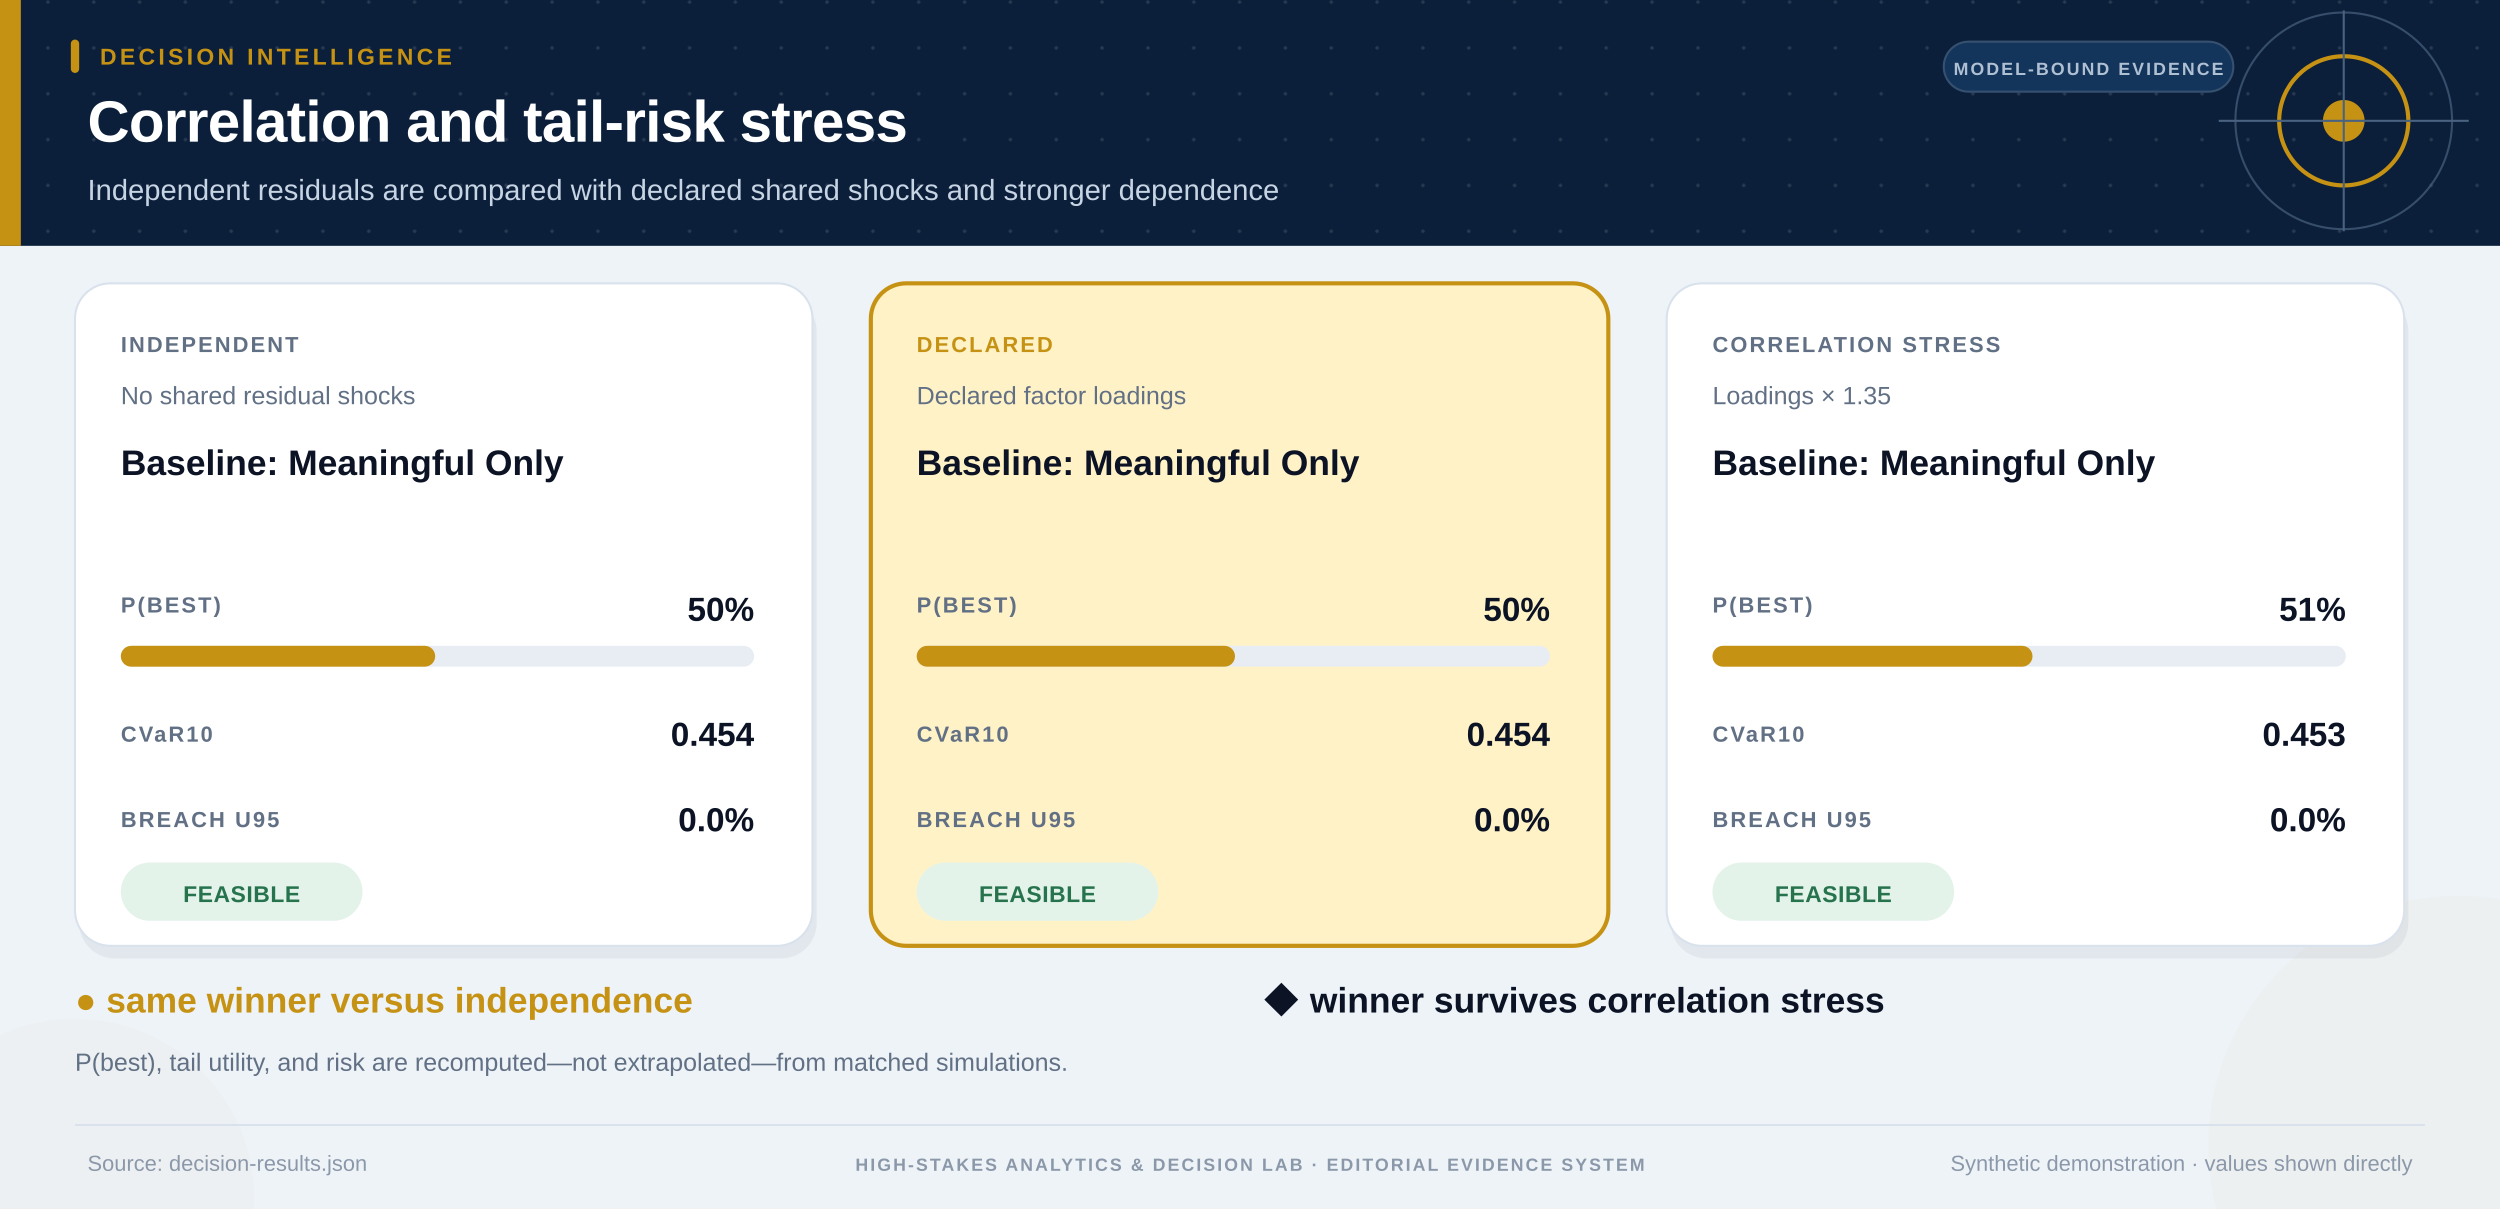
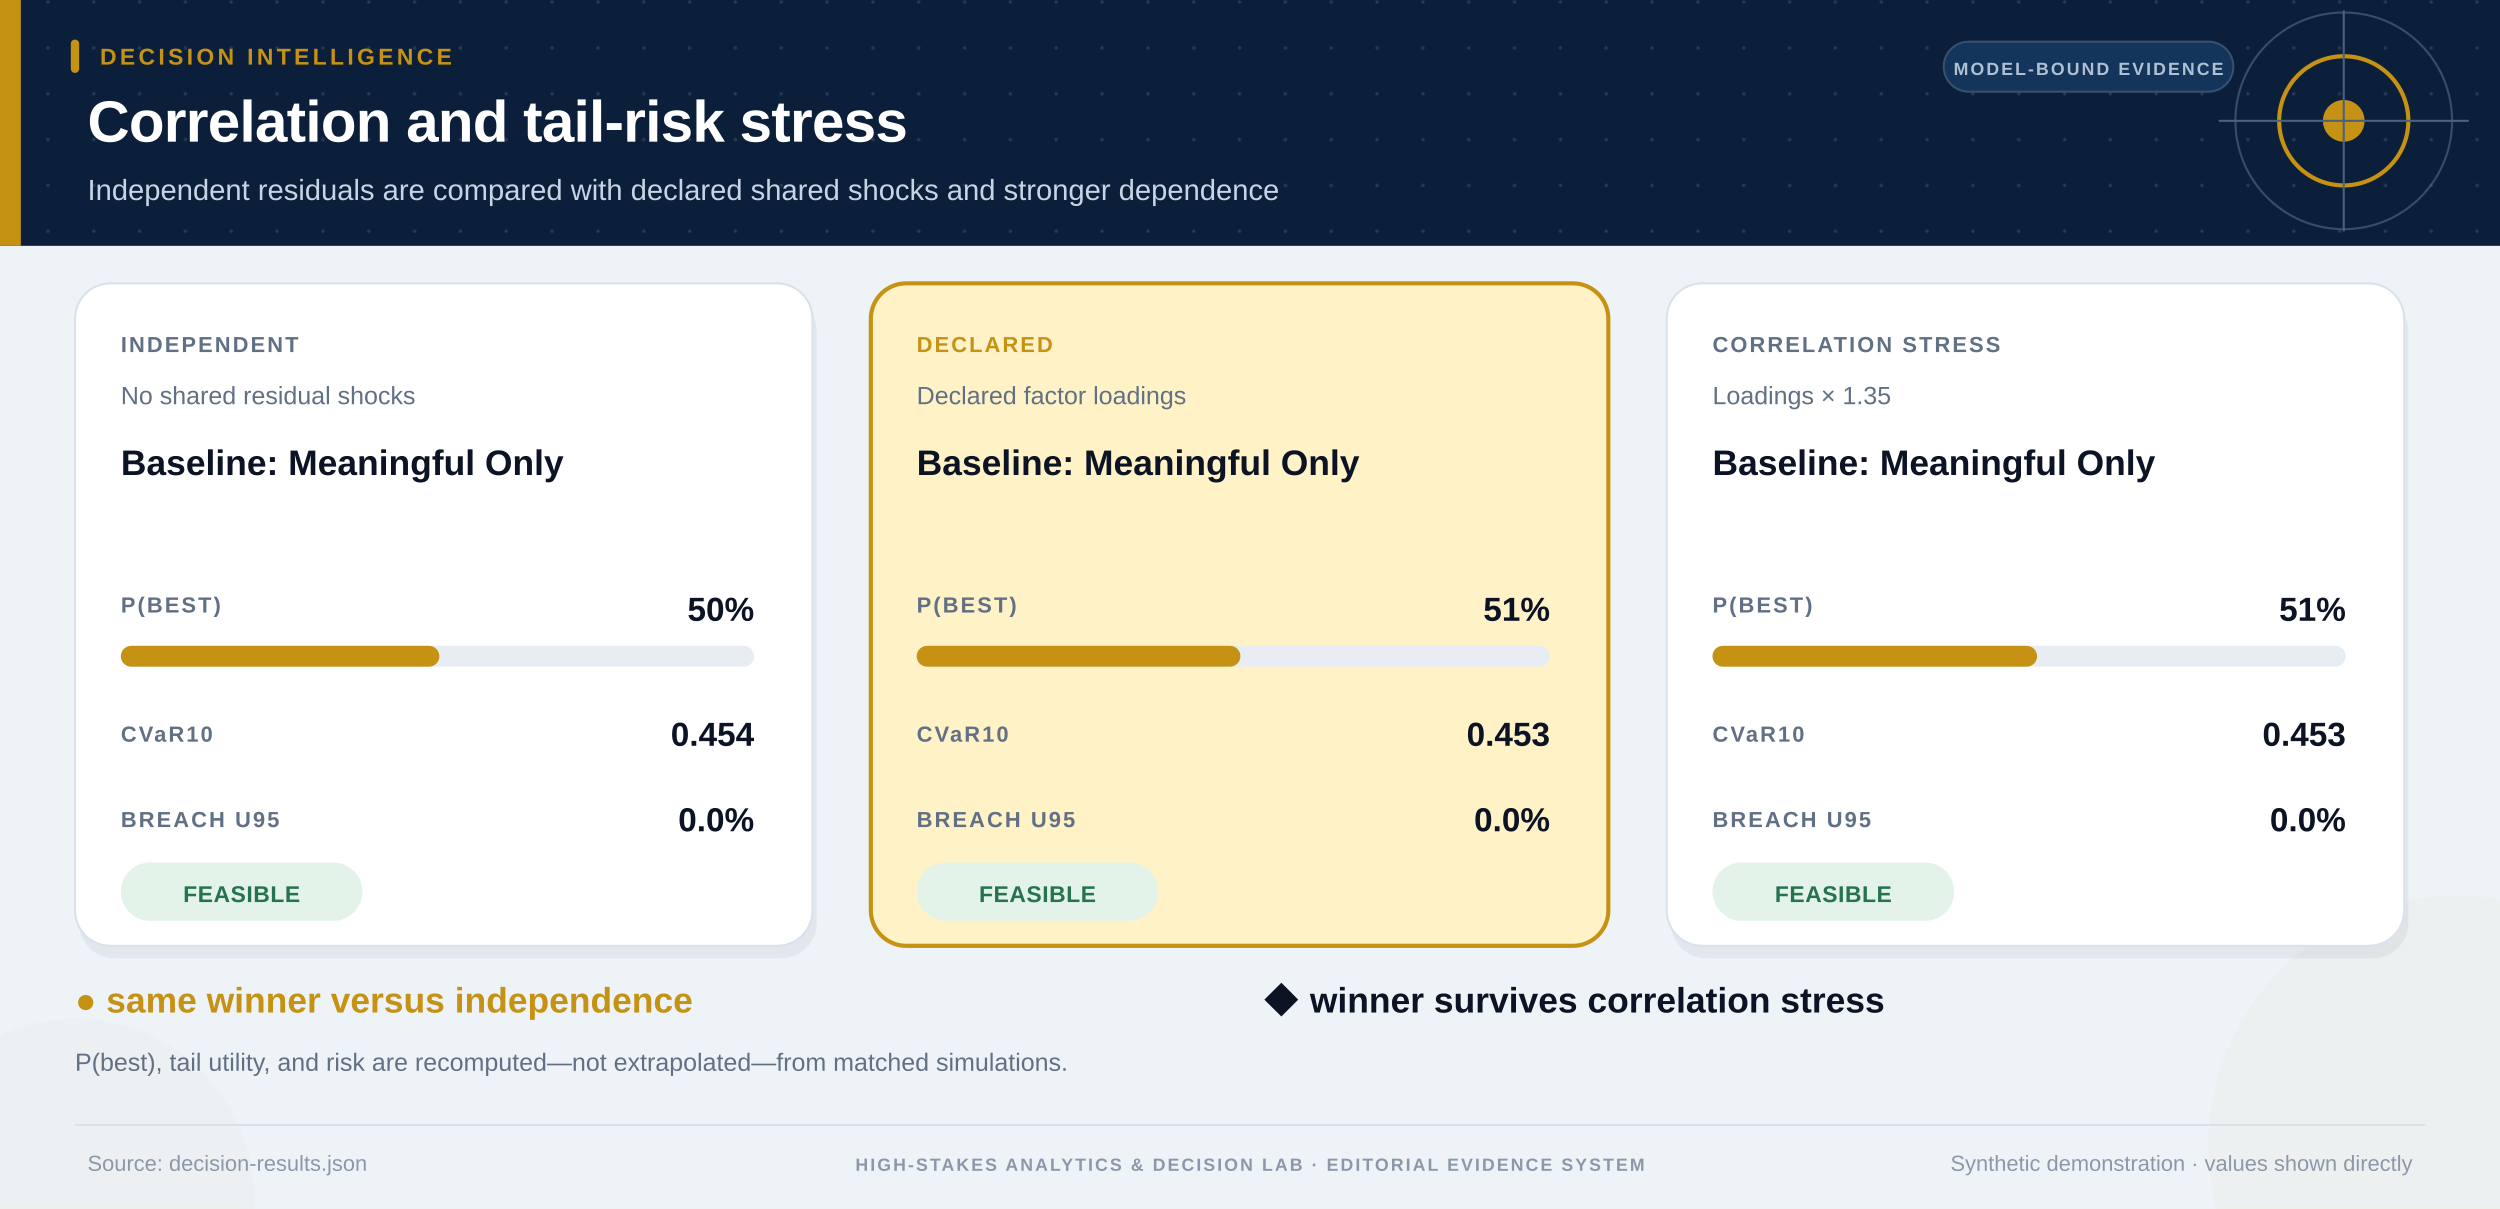
<svg xmlns="http://www.w3.org/2000/svg" width="1200" height="580" viewBox="0 0 1200 580" role="img" aria-labelledby="title desc">
  <defs>
    <pattern id="headerGrid" width="22" height="22" patternUnits="userSpaceOnUse">
      <circle cx="1" cy="1" r=".85" fill="#FFFFFF" opacity=".12" />
    </pattern>
  </defs>
  <style>
  text { font-family: -apple-system, BlinkMacSystemFont, "Segoe UI", Arial, sans-serif; }
  .kicker { font-size: 11px; font-weight: 800; letter-spacing: 1.6px; }
  .title { font-size: 28px; font-weight: 780; letter-spacing: -0.35px; }
  .subtitle { font-size: 14px; }
  .section { fill: #0B1324; font-size: 17px; font-weight: 720; }
  .label { fill: #263449; font-size: 14px; }
  .small { fill: #617084; font-size: 12px; }
  .eyebrow { fill: #617084; font-size: 10.5px; font-weight: 800; letter-spacing: 1px; }
  .value { fill: #0B1324; font-size: 16px; font-weight: 750; font-variant-numeric: tabular-nums; }
  .big { fill: #0B1324; font-size: 30px; font-weight: 800; font-variant-numeric: tabular-nums; }
  .display { fill: #0B1324; font-size: 38px; font-weight: 820; font-variant-numeric: tabular-nums; }
  .mono { fill: #263449; font-size: 12.5px; font-family: ui-monospace, SFMono-Regular, Menlo, Consolas, monospace; font-variant-numeric: tabular-nums; }
  .pill { font-size: 11px; font-weight: 760; letter-spacing: .25px; }
  .footnote { fill: #8B98A9; font-size: 10.5px; }
  .micro { fill: #8B98A9; font-size: 8.5px; font-weight: 800; letter-spacing: 1px; }
</style>
  <rect width="1200" height="580" fill="#EEF3F8" />
  <circle cx="1180" cy="550" r="120" fill="#C69214" opacity=".035" />
  <circle cx="36" cy="575" r="86" fill="#C69214" opacity=".025" />
  <rect width="1200" height="118" fill="#0B1F3A" />
  <rect width="1200" height="118" fill="url(#headerGrid)" />
  <rect width="10" height="118" fill="#C69214" />
  <rect x="34" y="19" width="4" height="16" rx="2" fill="#C69214" />
  <text x="48.0" y="31.0" class="kicker" text-anchor="start" style="fill:#C69214">DECISION INTELLIGENCE</text>
  <text x="42.0" y="68.0" class="title" text-anchor="start" style="fill:#FFFFFF">Correlation and tail-risk stress</text>
  <text x="42.0" y="96.0" class="subtitle" text-anchor="start" style="fill:#C7D4E4">Independent residuals are compared with declared shared shocks and stronger dependence</text>
  <rect x="933" y="20" width="139" height="24" rx="12" fill="#13345B" stroke="#36516F" />
  <text x="1002.5" y="36.0" class="micro" text-anchor="middle" style="fill:#AFC0D3">MODEL-BOUND EVIDENCE</text>
  <circle cx="1125" cy="58" r="31" fill="none" stroke="#C69214" stroke-width="2" />
  <circle cx="1125" cy="58" r="10" fill="#C69214" />
  <circle cx="1125" cy="58" r="52" fill="none" stroke="#49627F" stroke-width="1" opacity=".7" />
  <line x1="1065" y1="58" x2="1185" y2="58" stroke="#49627F" stroke-width="1" />
  <line x1="1125" y1="5" x2="1125" y2="111" stroke="#49627F" stroke-width="1" />
  <rect x="38.0" y="142.0" width="354.0" height="318.0" rx="17" fill="#07152A" opacity=".055" />
  <rect x="36.0" y="136.0" width="354.0" height="318.0" rx="17" fill="#FFFFFF" stroke="#D9E2EC" stroke-width="1" />
  <text x="58.0" y="169.0" class="eyebrow" text-anchor="start">INDEPENDENT</text>
  <text x="58.0" y="194.0" class="small" text-anchor="start">No shared residual shocks</text>
  <text x="58.0" y="228.0" class="section" text-anchor="start">Baseline: Meaningful Only</text>
  <text x="58.0" y="294.0" class="eyebrow" text-anchor="start">P(BEST)</text>
  <text x="362.0" y="298.0" class="value" text-anchor="end">50%</text>
  <rect x="58.0" y="310.0" width="304.0" height="10.0" rx="5.0" fill="#E8EDF3" />
-   <rect x="58.0" y="310.0" width="150.9" height="10.0" rx="5.0" fill="#C69214" />
+   <rect x="58.0" y="310.0" width="152.9" height="10.0" rx="5.0" fill="#C69214" />
  <text x="58.0" y="356.0" class="eyebrow" text-anchor="start">CVaR10</text>
  <text x="362.0" y="358.0" class="value" text-anchor="end">0.454</text>
  <text x="58.0" y="397.0" class="eyebrow" text-anchor="start">BREACH U95</text>
  <text x="362.0" y="399.0" class="value" text-anchor="end">0.0%</text>
  <rect x="58.0" y="414.0" width="116.0" height="28.0" rx="14" fill="#E3F3EA" stroke="none" stroke-width="1" />
  <text x="116.0" y="433.0" class="pill" text-anchor="middle" style="fill:#26734D">FEASIBLE</text>
  <rect x="418.0" y="136.0" width="354.0" height="318.0" rx="17" fill="#FFF2C7" stroke="#C69214" stroke-width="2" />
  <text x="440.0" y="169.0" class="eyebrow" text-anchor="start" style="fill:#C69214">DECLARED</text>
  <text x="440.0" y="194.0" class="small" text-anchor="start">Declared factor loadings</text>
  <text x="440.0" y="228.0" class="section" text-anchor="start">Baseline: Meaningful Only</text>
  <text x="440.0" y="294.0" class="eyebrow" text-anchor="start">P(BEST)</text>
-   <text x="744.0" y="298.0" class="value" text-anchor="end">50%</text>
+   <text x="744.0" y="298.0" class="value" text-anchor="end">51%</text>
  <rect x="440.0" y="310.0" width="304.0" height="10.0" rx="5.0" fill="#E8EDF3" />
-   <rect x="440.0" y="310.0" width="152.8" height="10.0" rx="5.0" fill="#C69214" />
+   <rect x="440.0" y="310.0" width="155.4" height="10.0" rx="5.0" fill="#C69214" />
  <text x="440.0" y="356.0" class="eyebrow" text-anchor="start">CVaR10</text>
-   <text x="744.0" y="358.0" class="value" text-anchor="end">0.454</text>
+   <text x="744.0" y="358.0" class="value" text-anchor="end">0.453</text>
  <text x="440.0" y="397.0" class="eyebrow" text-anchor="start">BREACH U95</text>
  <text x="744.0" y="399.0" class="value" text-anchor="end">0.0%</text>
  <rect x="440.0" y="414.0" width="116.0" height="28.0" rx="14" fill="#E3F3EA" stroke="none" stroke-width="1" />
  <text x="498.0" y="433.0" class="pill" text-anchor="middle" style="fill:#26734D">FEASIBLE</text>
  <rect x="802.0" y="142.0" width="354.0" height="318.0" rx="17" fill="#07152A" opacity=".055" />
  <rect x="800.0" y="136.0" width="354.0" height="318.0" rx="17" fill="#FFFFFF" stroke="#D9E2EC" stroke-width="1" />
  <text x="822.0" y="169.0" class="eyebrow" text-anchor="start">CORRELATION STRESS</text>
  <text x="822.0" y="194.0" class="small" text-anchor="start">Loadings × 1.35</text>
  <text x="822.0" y="228.0" class="section" text-anchor="start">Baseline: Meaningful Only</text>
  <text x="822.0" y="294.0" class="eyebrow" text-anchor="start">P(BEST)</text>
  <text x="1126.0" y="298.0" class="value" text-anchor="end">51%</text>
  <rect x="822.0" y="310.0" width="304.0" height="10.0" rx="5.0" fill="#E8EDF3" />
-   <rect x="822.0" y="310.0" width="153.6" height="10.0" rx="5.0" fill="#C69214" />
+   <rect x="822.0" y="310.0" width="155.8" height="10.0" rx="5.0" fill="#C69214" />
  <text x="822.0" y="356.0" class="eyebrow" text-anchor="start">CVaR10</text>
  <text x="1126.0" y="358.0" class="value" text-anchor="end">0.453</text>
  <text x="822.0" y="397.0" class="eyebrow" text-anchor="start">BREACH U95</text>
  <text x="1126.0" y="399.0" class="value" text-anchor="end">0.0%</text>
  <rect x="822.0" y="414.0" width="116.0" height="28.0" rx="14" fill="#E3F3EA" stroke="none" stroke-width="1" />
  <text x="880.0" y="433.0" class="pill" text-anchor="middle" style="fill:#26734D">FEASIBLE</text>
  <text x="36.0" y="486.0" class="section" text-anchor="start" style="fill:#C69214">● same winner versus independence</text>
  <text x="606.0" y="486.0" class="section" text-anchor="start">◆ winner survives correlation stress</text>
  <text x="36.0" y="514.0" class="small" text-anchor="start">P(best), tail utility, and risk are recomputed—not extrapolated—from matched simulations.</text>
  <line x1="36" y1="540.0" x2="1164" y2="540.0" stroke="#D9E2EC" stroke-width="1" />
  <text x="42.0" y="562.0" class="footnote" text-anchor="start">Source: decision-results.json</text>
  <text x="1158.0" y="562.0" class="footnote" text-anchor="end">Synthetic demonstration · values shown directly</text>
  <text x="600.0" y="562.0" class="micro" text-anchor="middle" style="fill:#8B98A9">HIGH-STAKES ANALYTICS &amp; DECISION LAB · EDITORIAL EVIDENCE SYSTEM</text>
</svg>
